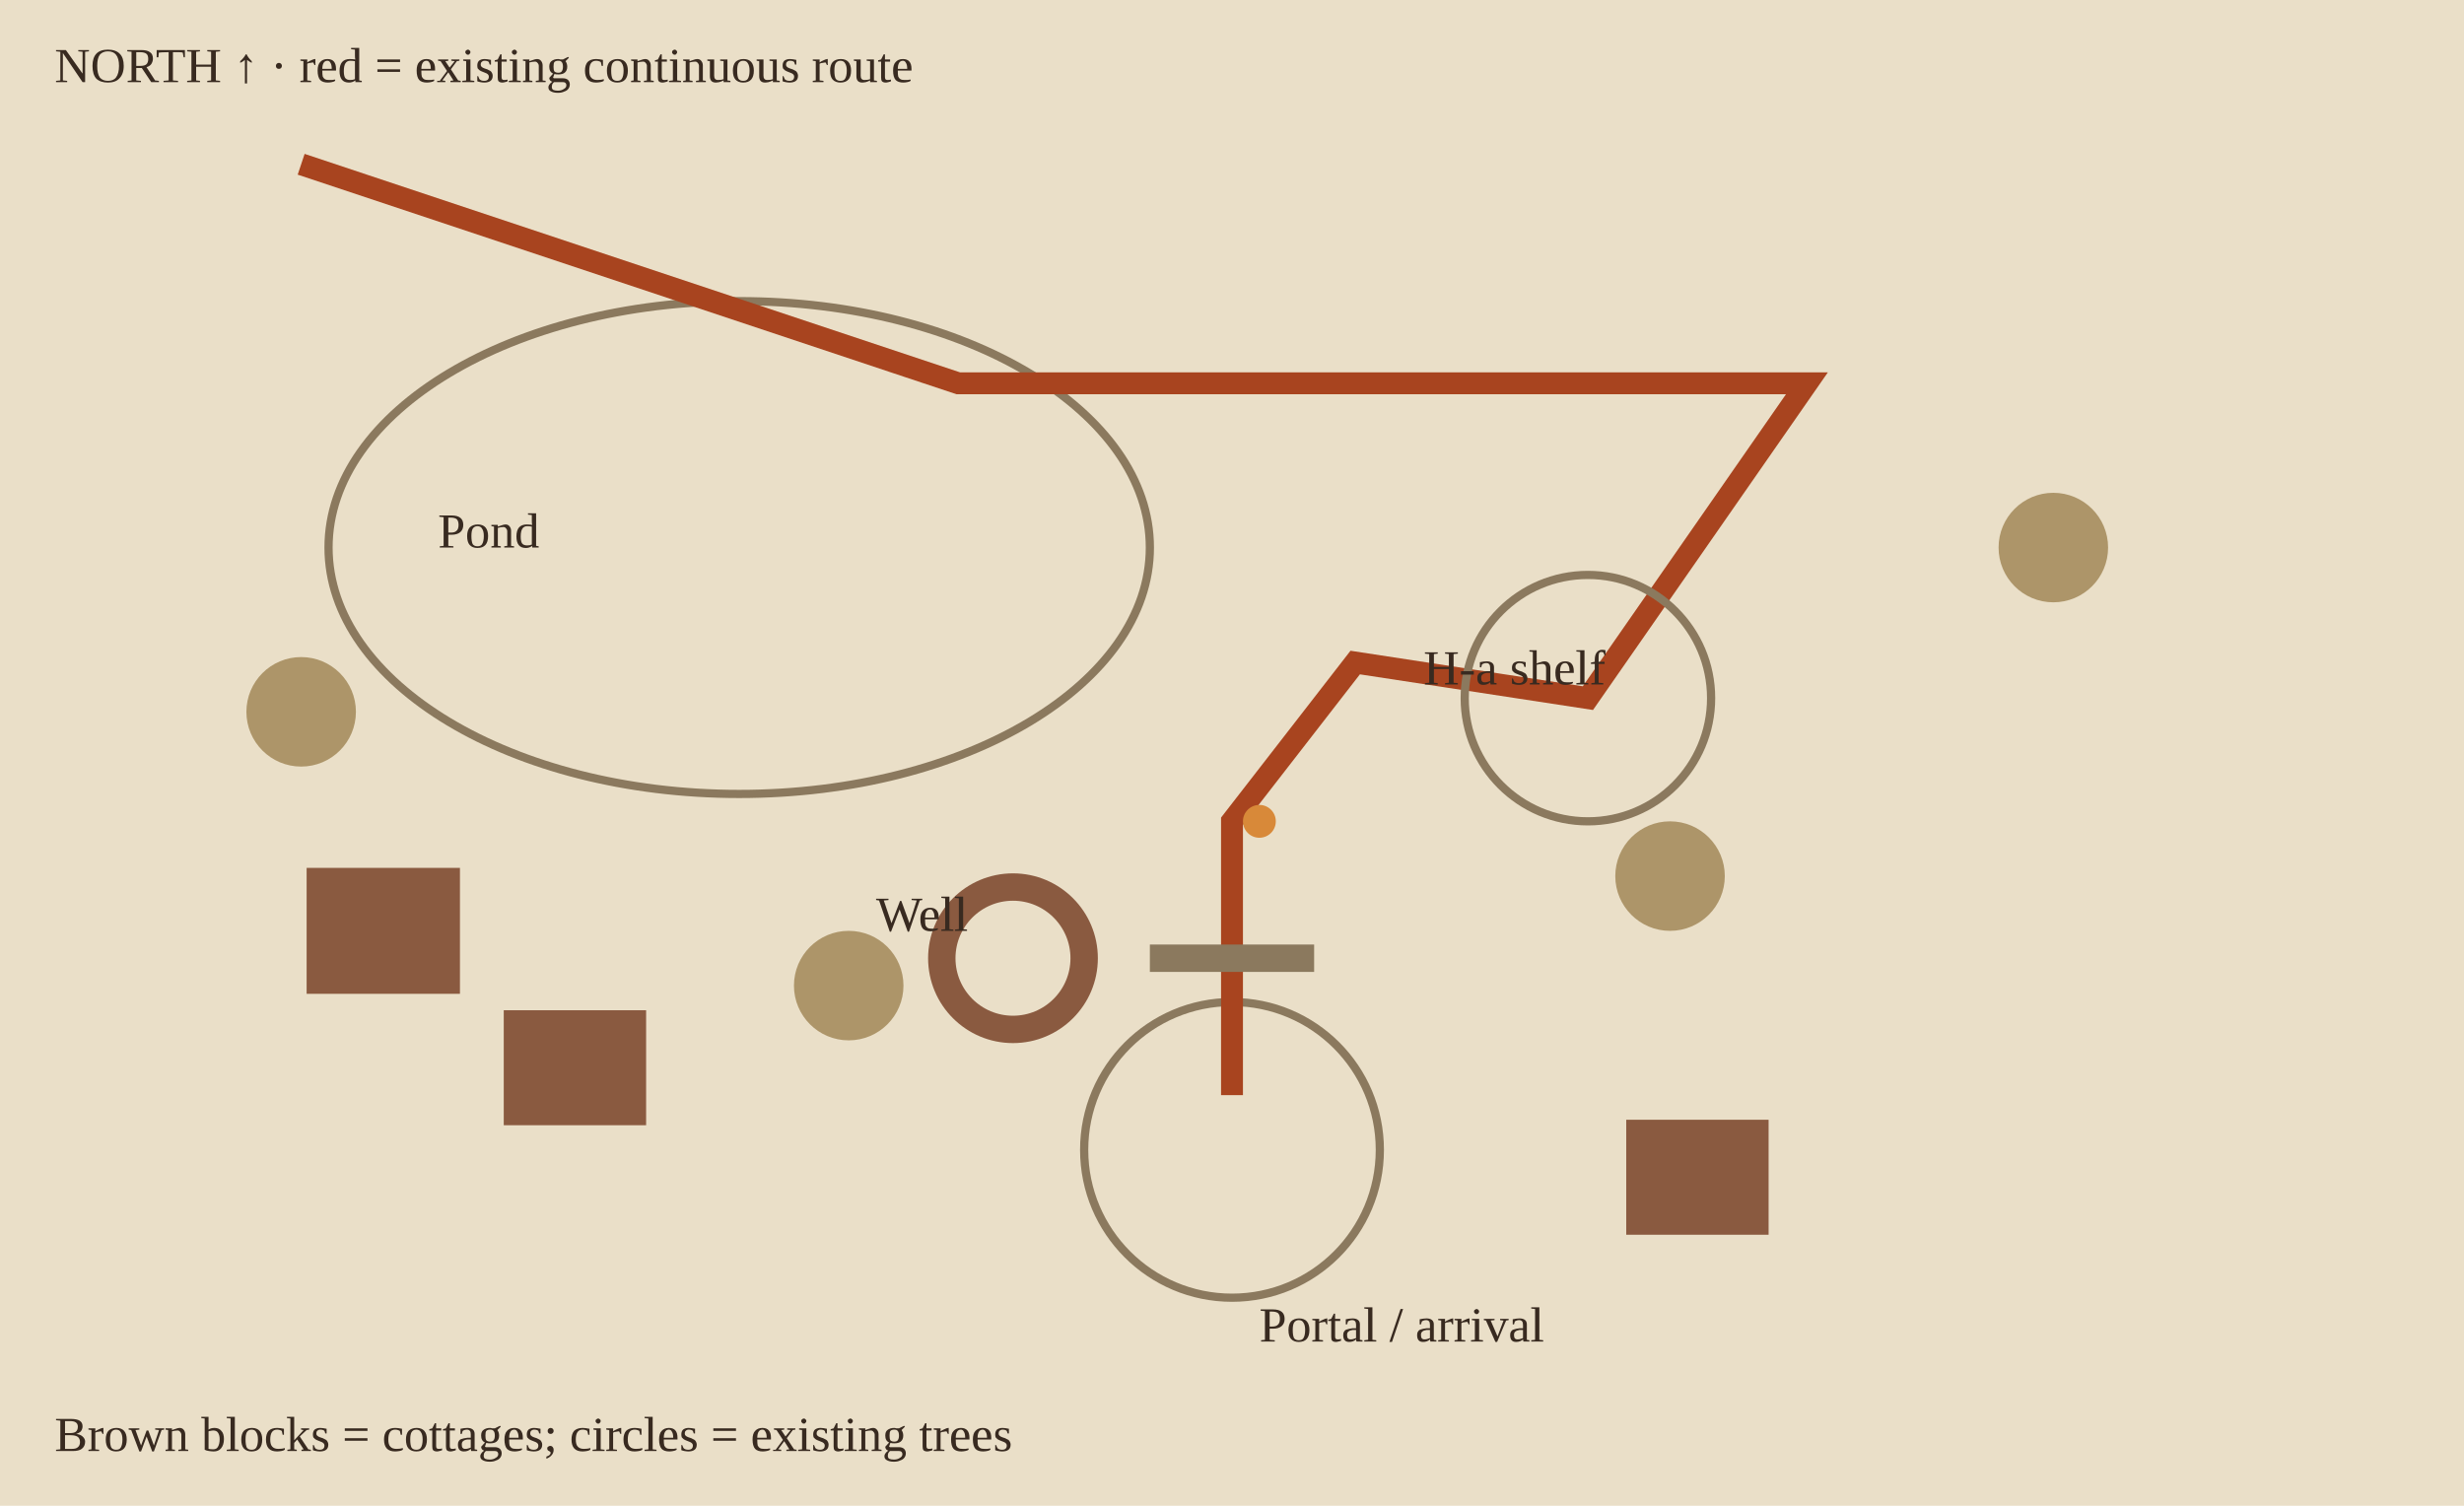
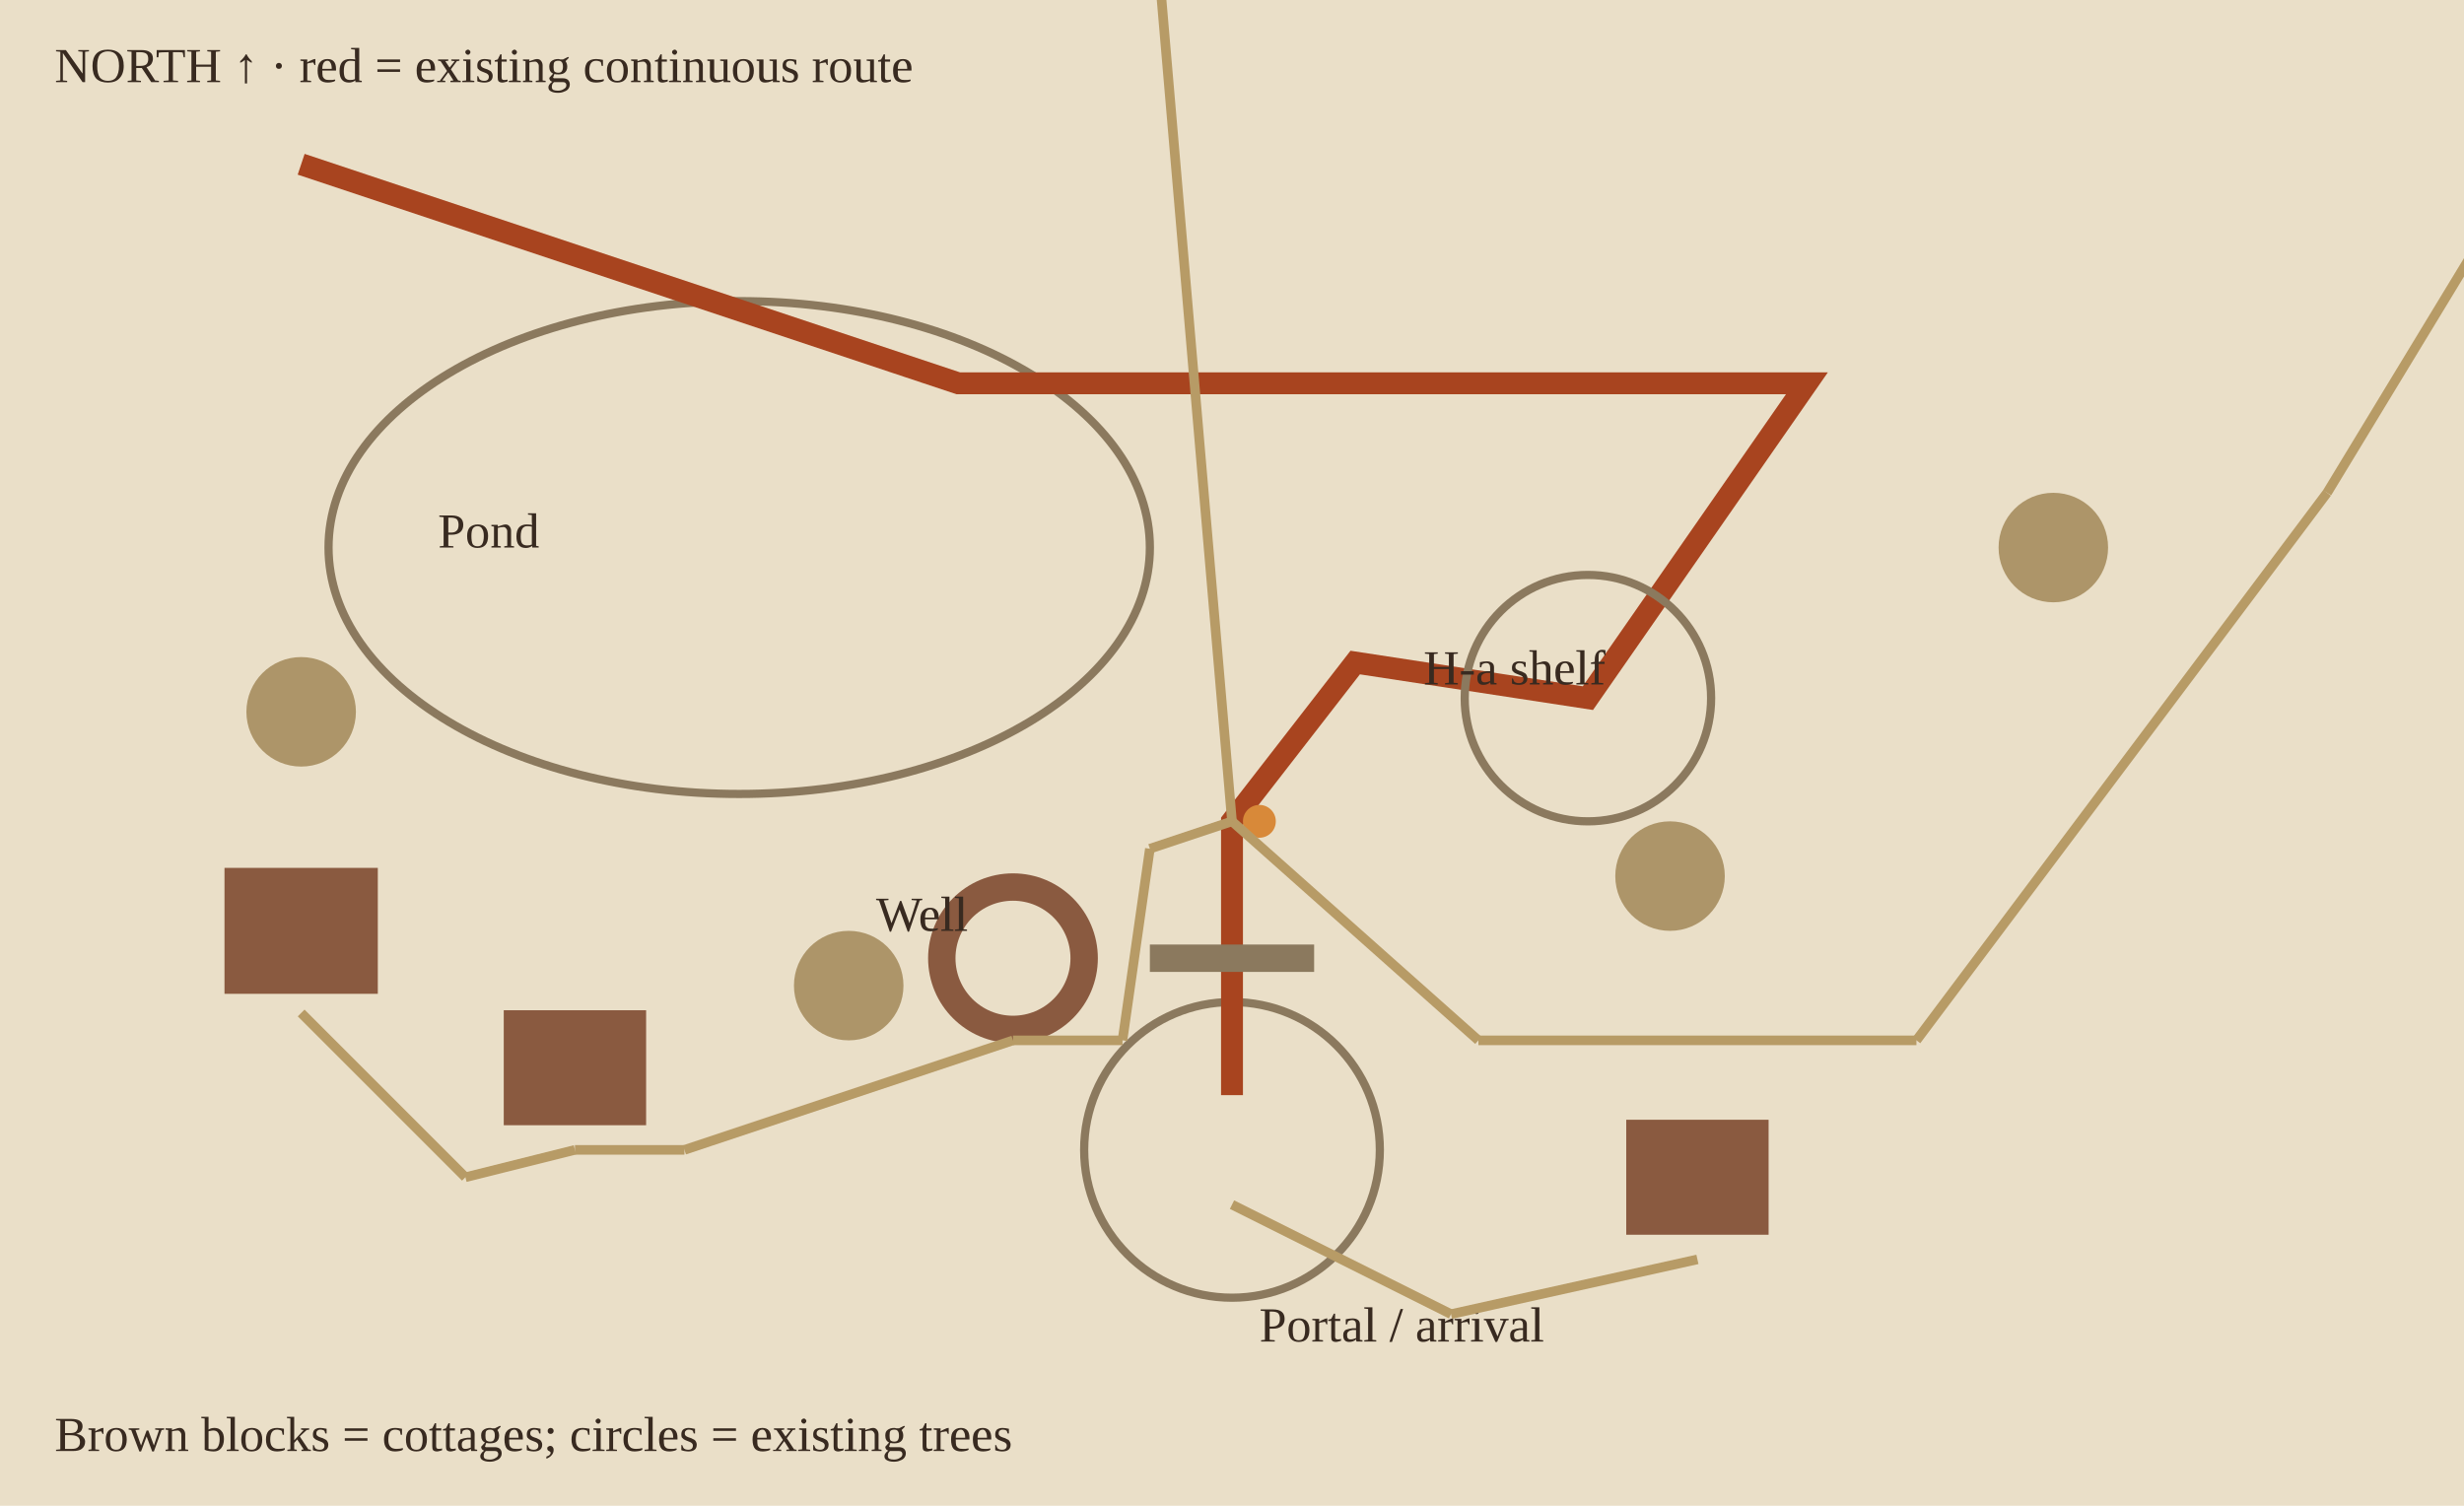
<svg xmlns="http://www.w3.org/2000/svg" viewBox="-45 50 90 55">
  <rect x="-45" y="50" width="90" height="55" fill="#eadfc8" />
  <g fill="none" stroke="#8b795e" stroke-width=".3">
    <ellipse cx="-18" cy="70" rx="15" ry="9" />
    <circle cx="0" cy="92" r="5.4" />
    <path d="M0 90 L0 80 L4.5 74.2 L13 75.5 L21 64 L-10 64 L-34 56" stroke="#a8441f" stroke-width=".8" />
    <path d="M-3 85 L3 85" stroke-width="1" />
    <circle cx="13" cy="75.5" r="4.5" />
  </g>
  <circle cx="-14" cy="86" r="2" fill="#ad9569" />
  <circle cx="16" cy="82" r="2" fill="#ad9569" />
  <circle cx="-34" cy="76" r="2" fill="#ad9569" />
  <circle cx="30" cy="70" r="2" fill="#ad9569" />
  <rect x="-26.6" y="86.9" width="5.2" height="4.2" fill="#8a5a40" />
-   <rect x="-33.8" y="81.7" width="5.6" height="4.6" fill="#8a5a40" />
+   <rect x="-36.8" y="81.7" width="5.6" height="4.6" fill="#8a5a40" />
  <rect x="14.4" y="90.9" width="5.2" height="4.2" fill="#8a5a40" />
  <circle cx="-8" cy="85" r="2.6" fill="none" stroke="#8a5a40" />
  <circle cx="1" cy="80" r=".6" fill="#d88939" />
  <g font-size="1.8" fill="#382a20">
    <text x="-43" y="53">NORTH ↑ · red = existing continuous route</text>
    <text x="-29" y="70">Pond</text>
    <text x="-13" y="84">Well</text>
    <text x="7" y="75">H-a shelf</text>
    <text x="1" y="99">Portal / arrival</text>
    <text x="-43" y="103">Brown blocks = cottages; circles = existing trees</text>
  </g>
+   <g fill="none" stroke="#b79b66" stroke-width=".35">
+     <path d="M-24 92 L-20 92" />
+     <path d="M-20 92 L-8 88" />
+     <path d="M-34 87 L-28 93" />
+     <path d="M-28 93 L-24 92" />
+     <path d="M-8 88 L-4 88" />
+     <path d="M-4 88 L-3 81" />
+     <path d="M-3 81 L0 80" />
+     <path d="M17 96 L8 98" />
+     <path d="M8 98 L0 94" />
+     <path d="M0 80 L9 88" />
+     <path d="M9 88 L25 88" />
+     <path d="M25 88 L40 68" />
+     <path d="M40 68 L57 40" />
+     <path d="M0 80 L-3 45" />
+     <path d="M-3 45 L0 12" />
+   </g>
</svg>
